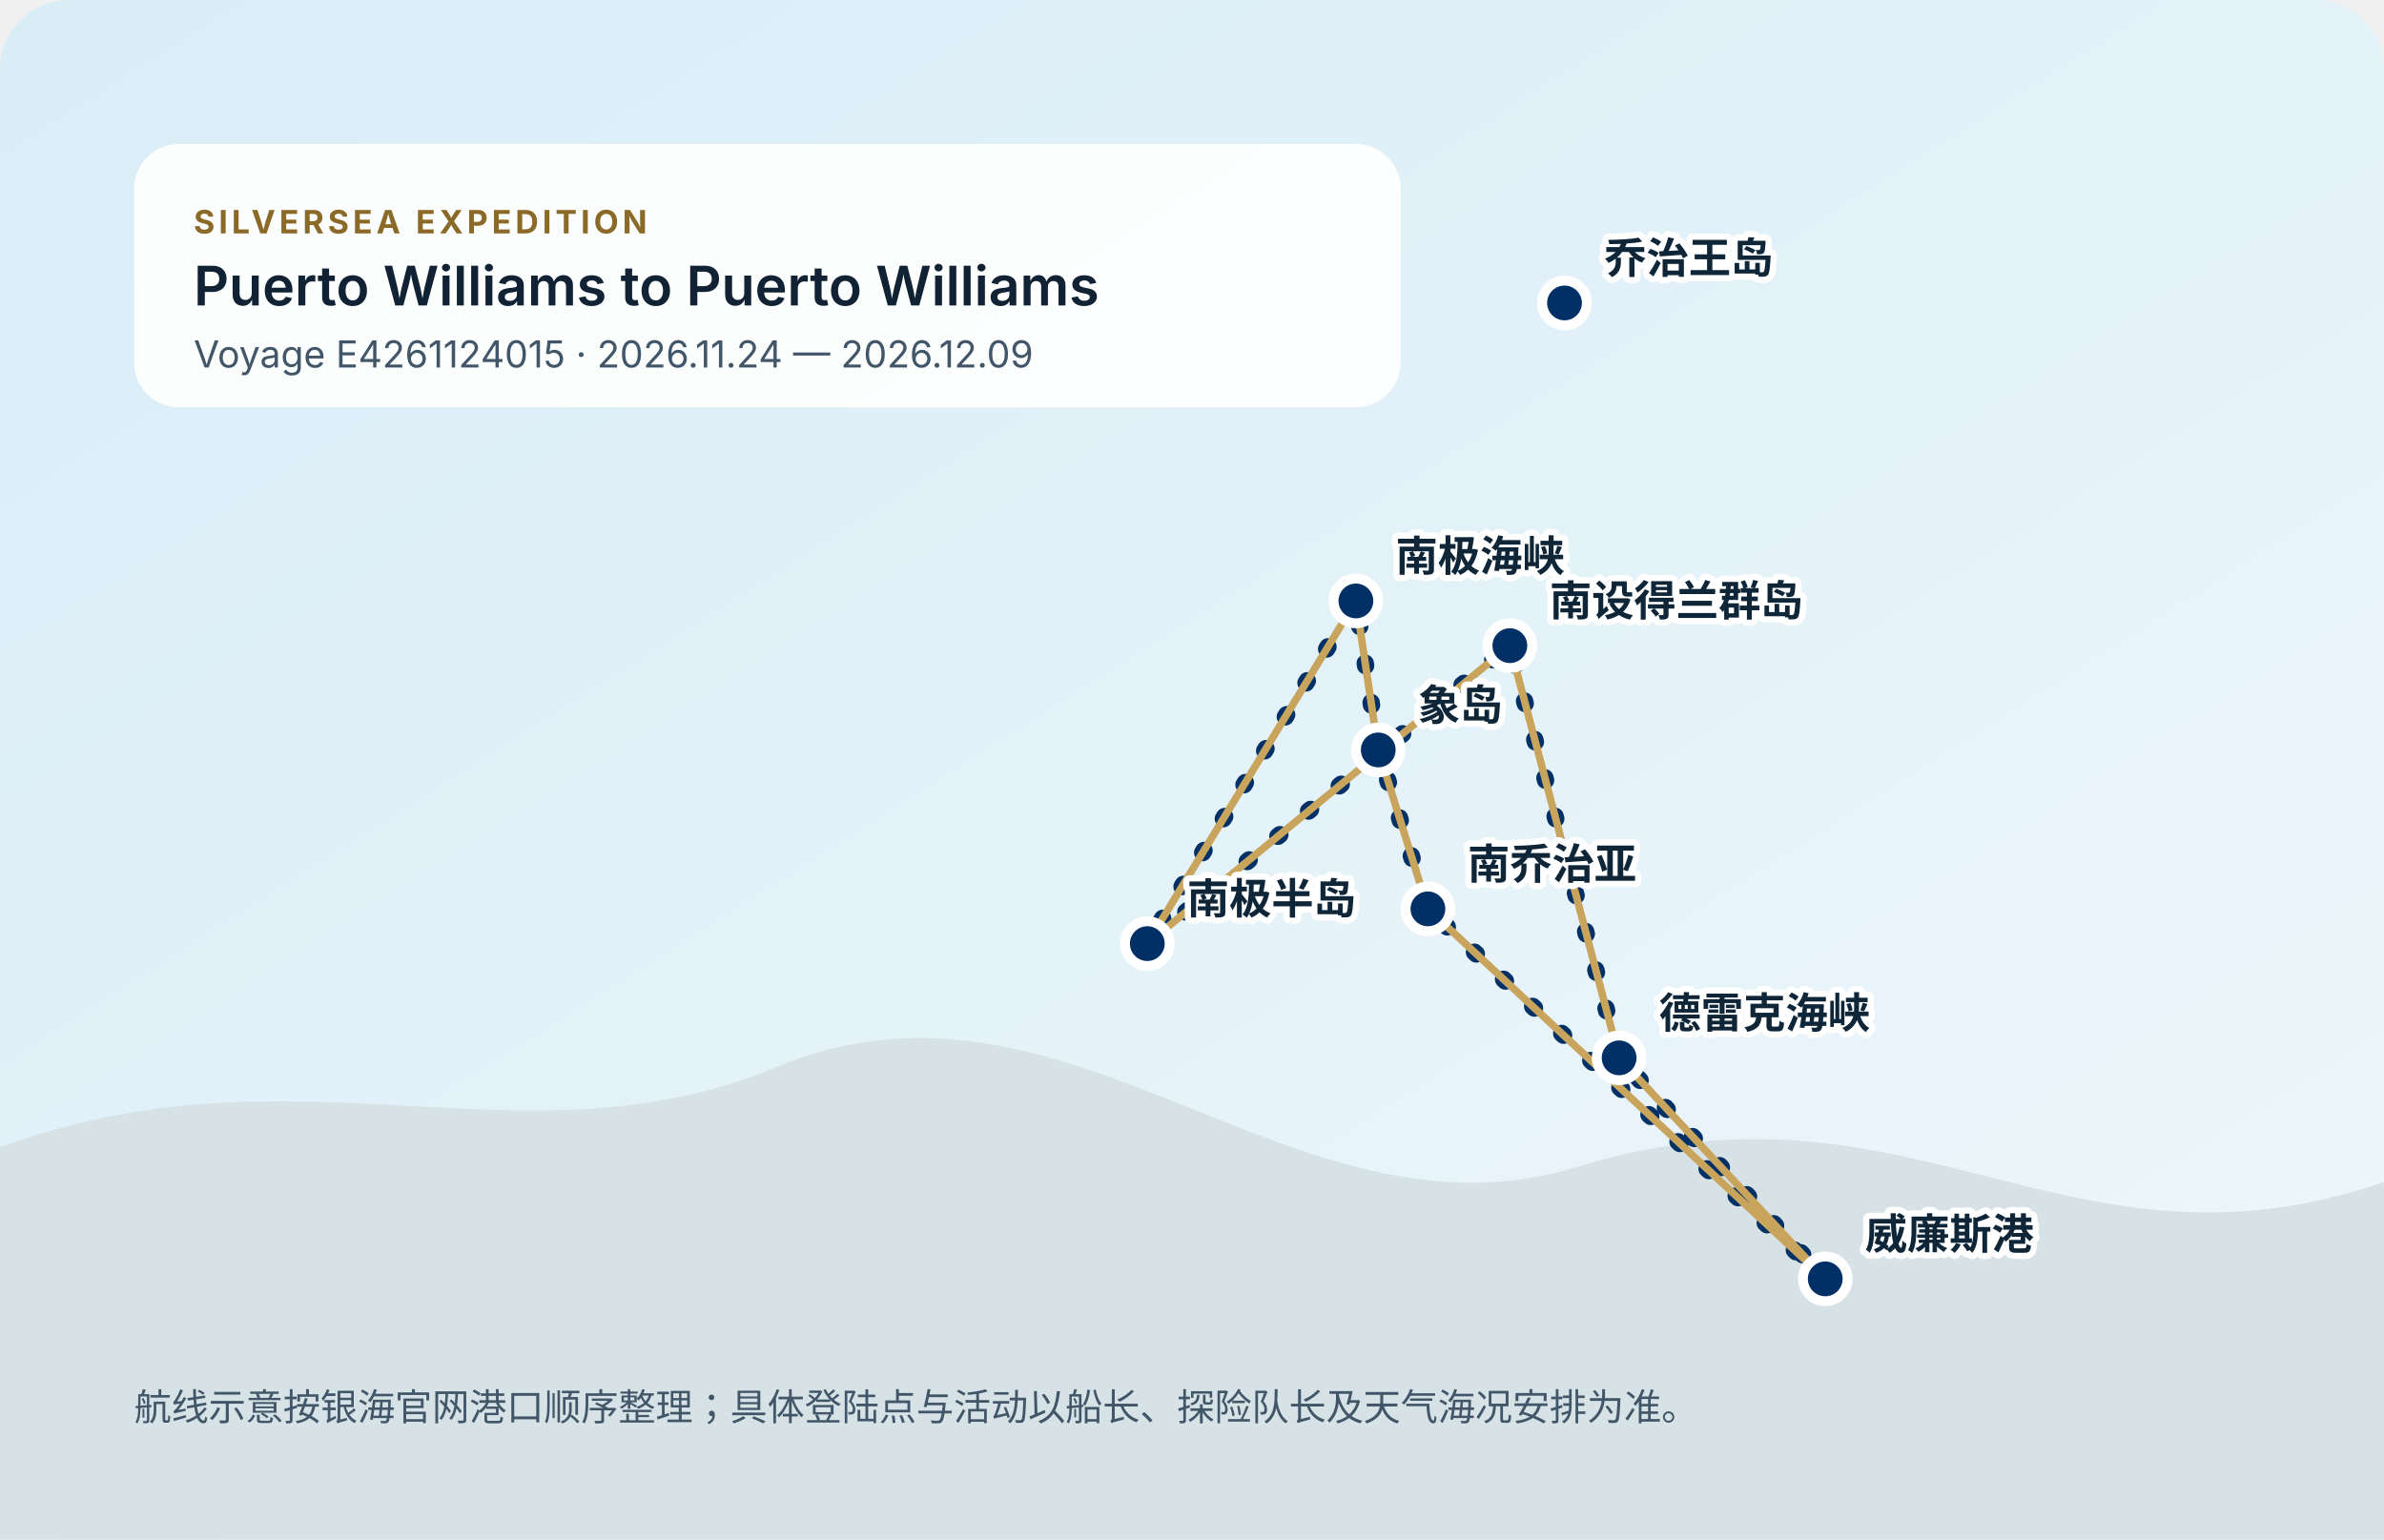
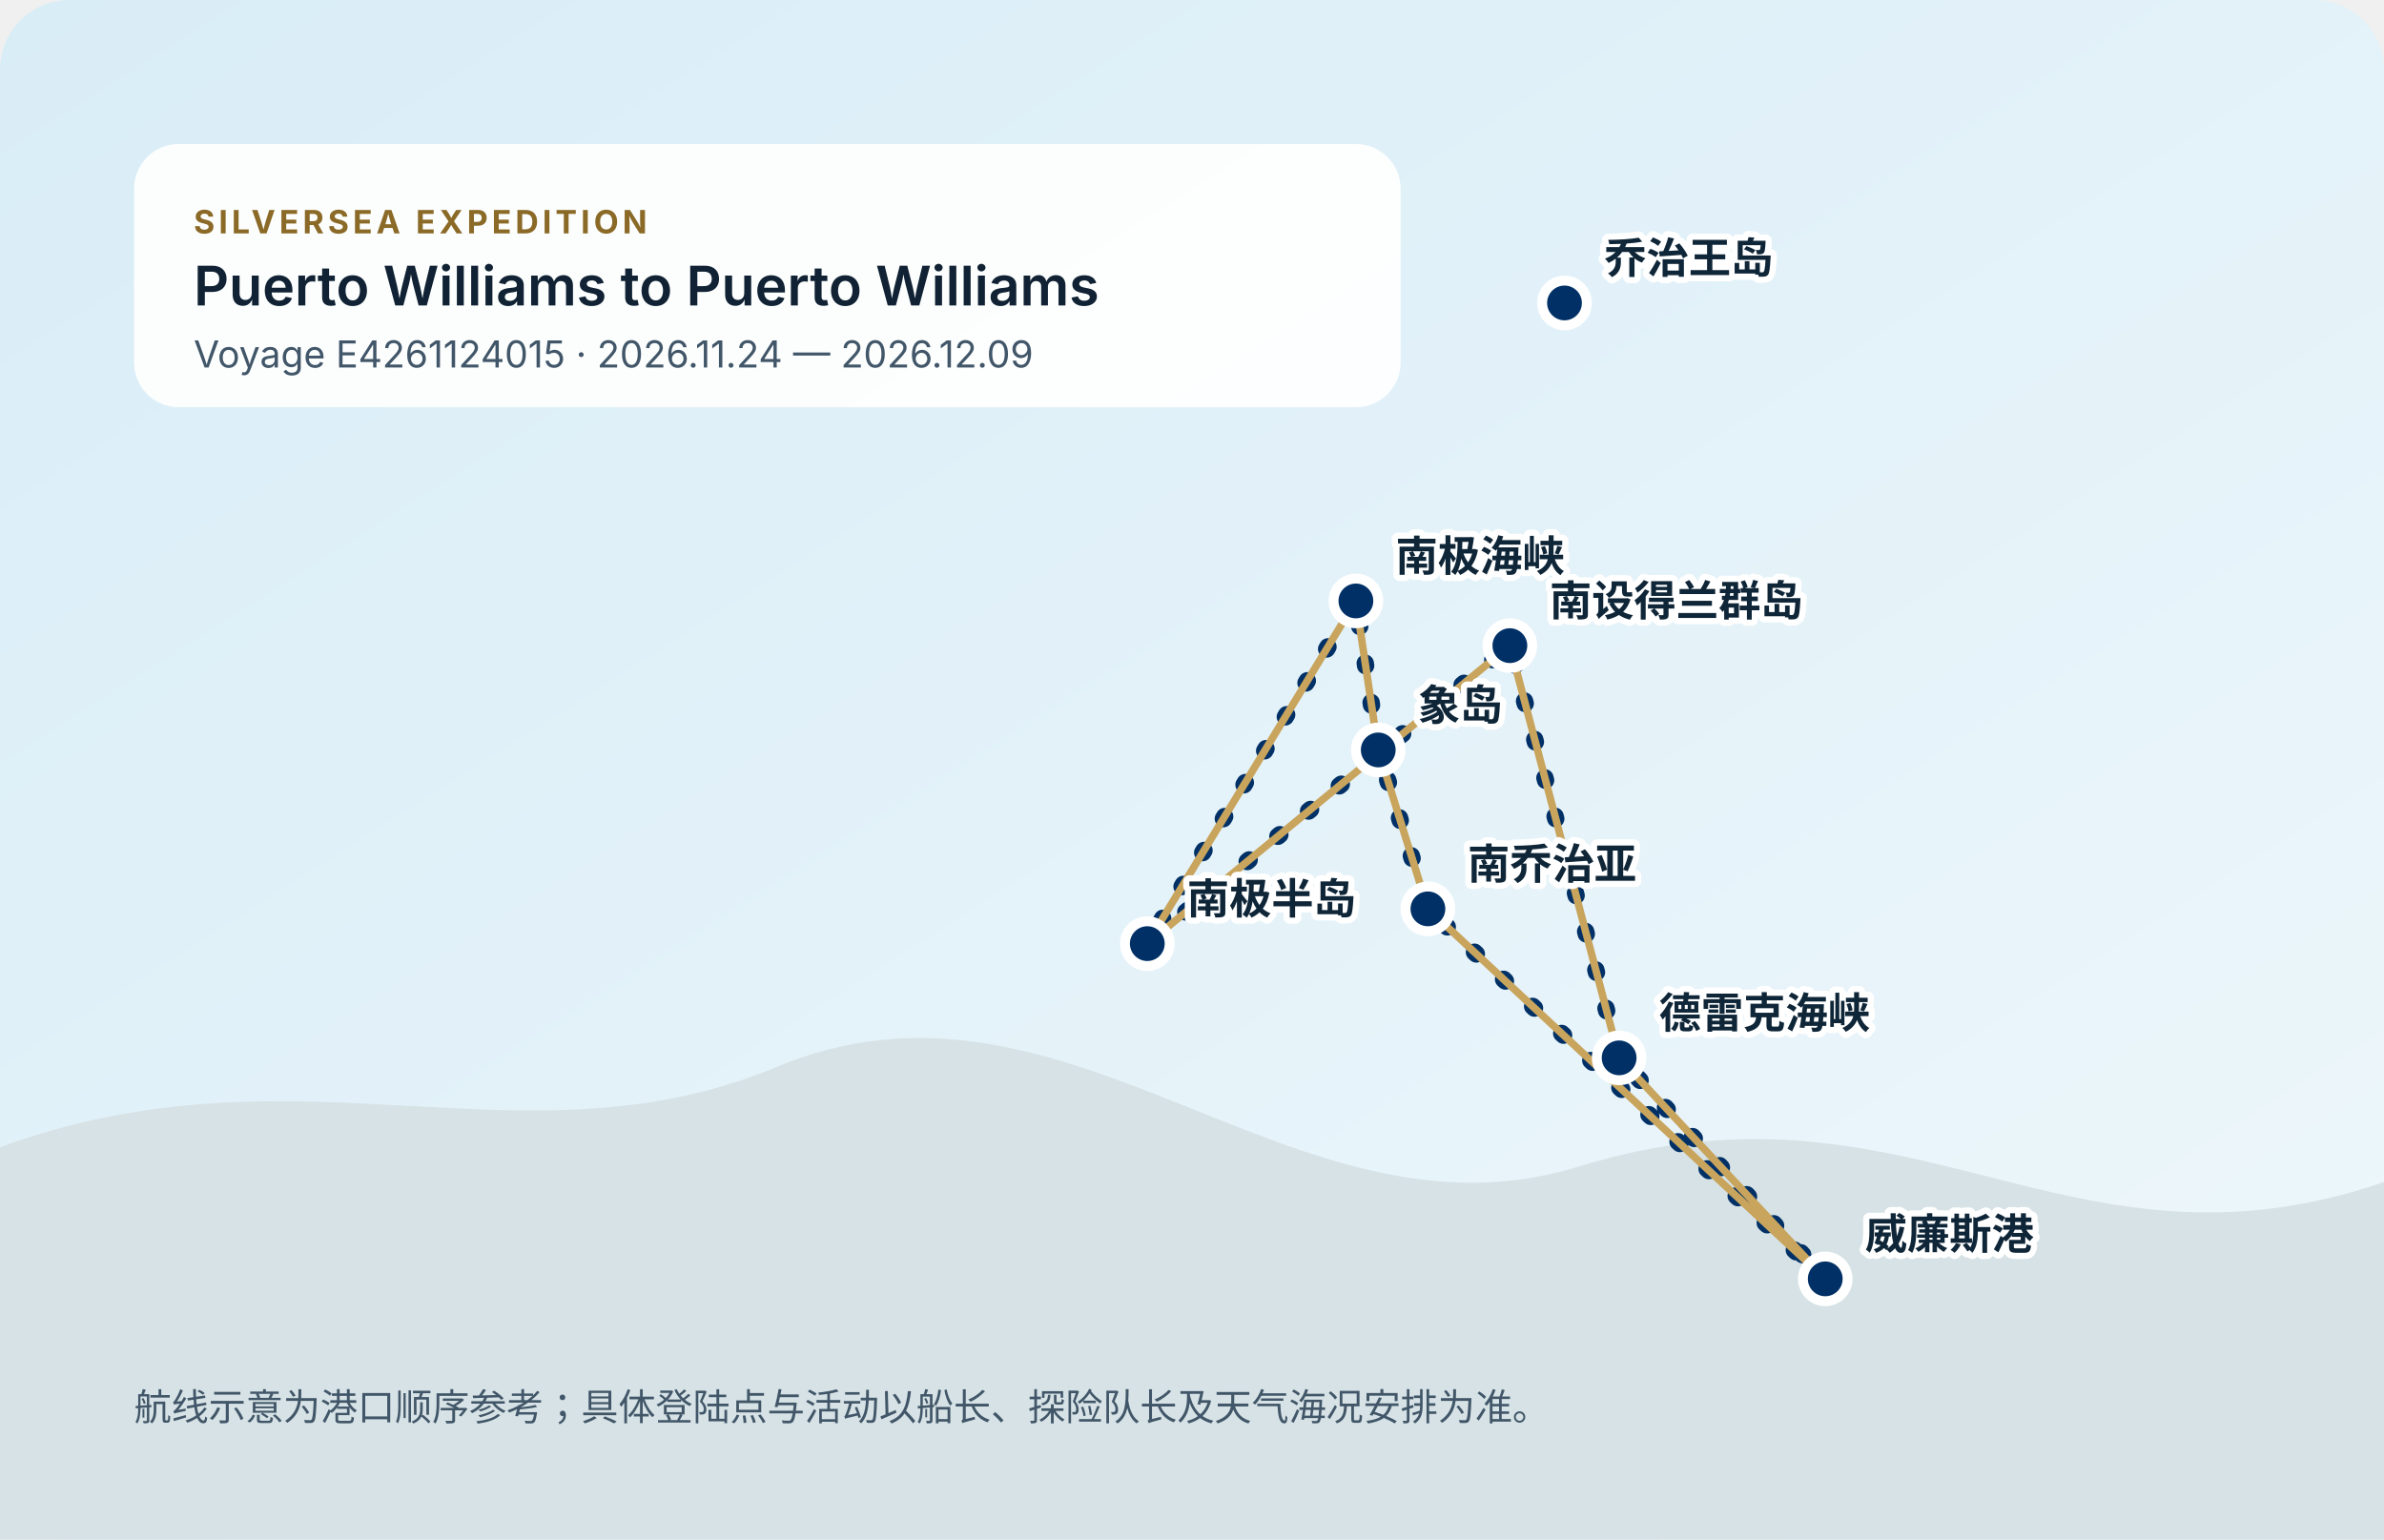
<svg xmlns="http://www.w3.org/2000/svg" viewBox="0 0 960 620" role="img" aria-labelledby="title desc">
  <defs>
    <linearGradient id="sea" x1="0" x2="1" y1="0" y2="1">
      <stop offset="0" stop-color="#d9edf7" />
      <stop offset="1" stop-color="#eef7fb" />
    </linearGradient>
  </defs>
  <rect width="960" height="620" rx="28" fill="url(#sea)" />
  <path d="M0 462 C120 418 210 472 312 430 C430 380 520 505 635 470 C770 428 832 520 960 476 L960 620 L0 620 Z" fill="#d6e2e5" />
  <path d="M 735 515 L 575 366 L 555 302 L 546 242 L 462 380 L 608 260 L 652 426 L 735 515" fill="none" stroke="#003066" stroke-width="7" stroke-linecap="round" stroke-linejoin="round" stroke-dasharray="1 15" />
  <path d="M 735 515 L 575 366 L 555 302 L 546 242 L 462 380 L 608 260 L 652 426 L 735 515" fill="none" stroke="#c8a45d" stroke-width="3" stroke-linecap="round" stroke-linejoin="round" />
  <g>
    <circle cx="630" cy="122" r="9" fill="#003066" stroke="#ffffff" stroke-width="4" />
    <text x="646" y="110" class="label">乔治王岛</text>
  </g>
  <g>
    <circle cx="546" cy="242" r="9" fill="#003066" stroke="#ffffff" stroke-width="4" />
    <text x="562" y="230" class="label">南极海峡</text>
  </g>
  <g>
    <circle cx="462" cy="380" r="9" fill="#003066" stroke="#ffffff" stroke-width="4" />
    <text x="478" y="368" class="label">南极半岛</text>
  </g>
  <g>
    <circle cx="608" cy="260" r="9" fill="#003066" stroke="#ffffff" stroke-width="4" />
    <text x="624" y="248" class="label">南设得兰群岛</text>
  </g>
  <g>
    <circle cx="652" cy="426" r="9" fill="#003066" stroke="#ffffff" stroke-width="4" />
    <text x="668" y="414" class="label">德雷克海峡</text>
  </g>
  <g>
    <circle cx="735" cy="515" r="9" fill="#003066" stroke="#ffffff" stroke-width="4" />
    <text x="751" y="503" class="label">威廉斯港</text>
  </g>
  <g>
    <circle cx="575" cy="366" r="9" fill="#003066" stroke="#ffffff" stroke-width="4" />
    <text x="591" y="354" class="label">南乔治亚</text>
  </g>
  <g>
    <circle cx="555" cy="302" r="9" fill="#003066" stroke="#ffffff" stroke-width="4" />
    <text x="571" y="290" class="label">象岛</text>
  </g>
  <g transform="translate(54 58)">
    <rect width="510" height="106" rx="18" fill="#ffffff" opacity=".92" />
    <text x="24" y="36" class="kicker">SILVERSEA EXPEDITION</text>
    <text x="24" y="65" class="title">Puerto Williams to Puerto Williams</text>
    <text x="24" y="90" class="small">Voyage E4261124015 · 2026.11.24 — 2026.12.09</text>
  </g>
-   <text x="54" y="572" class="small">航线示意按银海官网港口顺序整理；具体登陆点与活动以船长、探险队长及天气海况安排为准。</text>
+   <text x="54" y="572" class="small">航线示意为港口顺序参考；具体登陆点与活动以船长、探险队长及天气海况安排为准。</text>
  <style>
    .title { font: 600 22px -apple-system, BlinkMacSystemFont, "PingFang SC", sans-serif; fill: #102233; }
    .kicker { font: 700 13px -apple-system, BlinkMacSystemFont, "PingFang SC", sans-serif; letter-spacing: .12em; fill: #8b6a28; }
    .label { font: 600 17px -apple-system, BlinkMacSystemFont, "PingFang SC", sans-serif; fill: #0f2638; paint-order: stroke; stroke: #fff; stroke-width: 5px; stroke-linejoin: round; }
    .small { font: 15px -apple-system, BlinkMacSystemFont, "PingFang SC", sans-serif; fill: #415668; }
  </style>
</svg>
